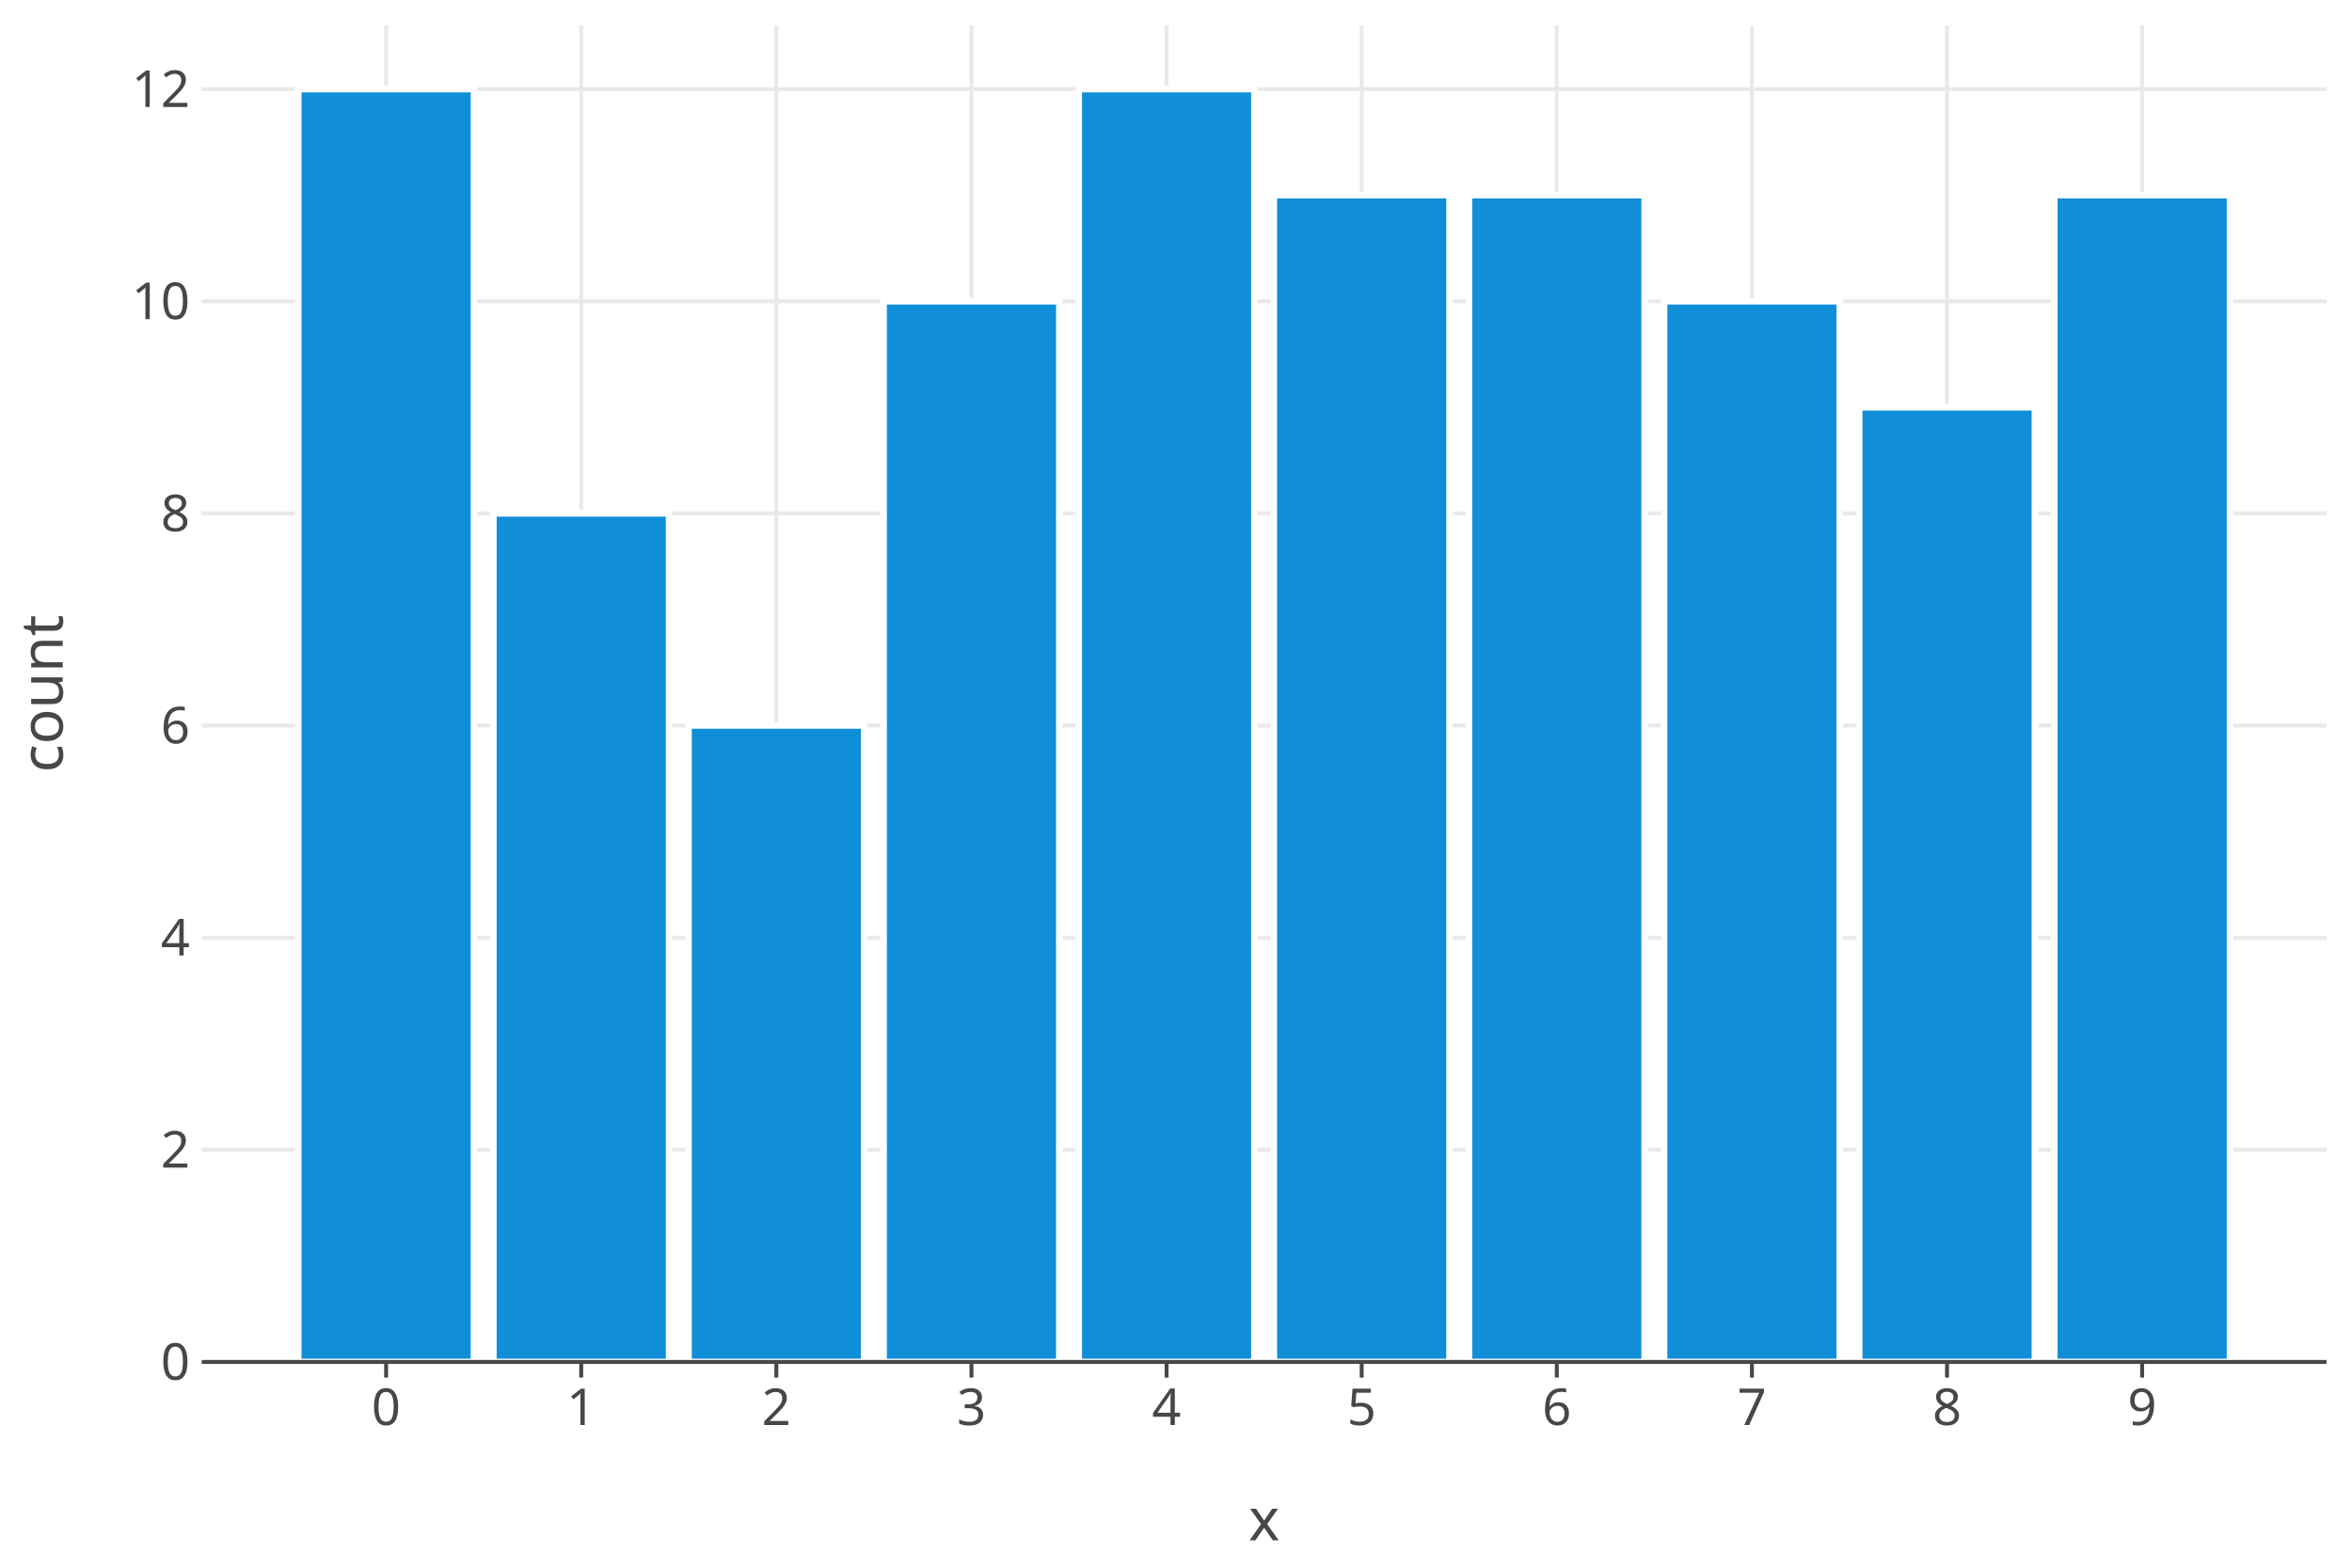
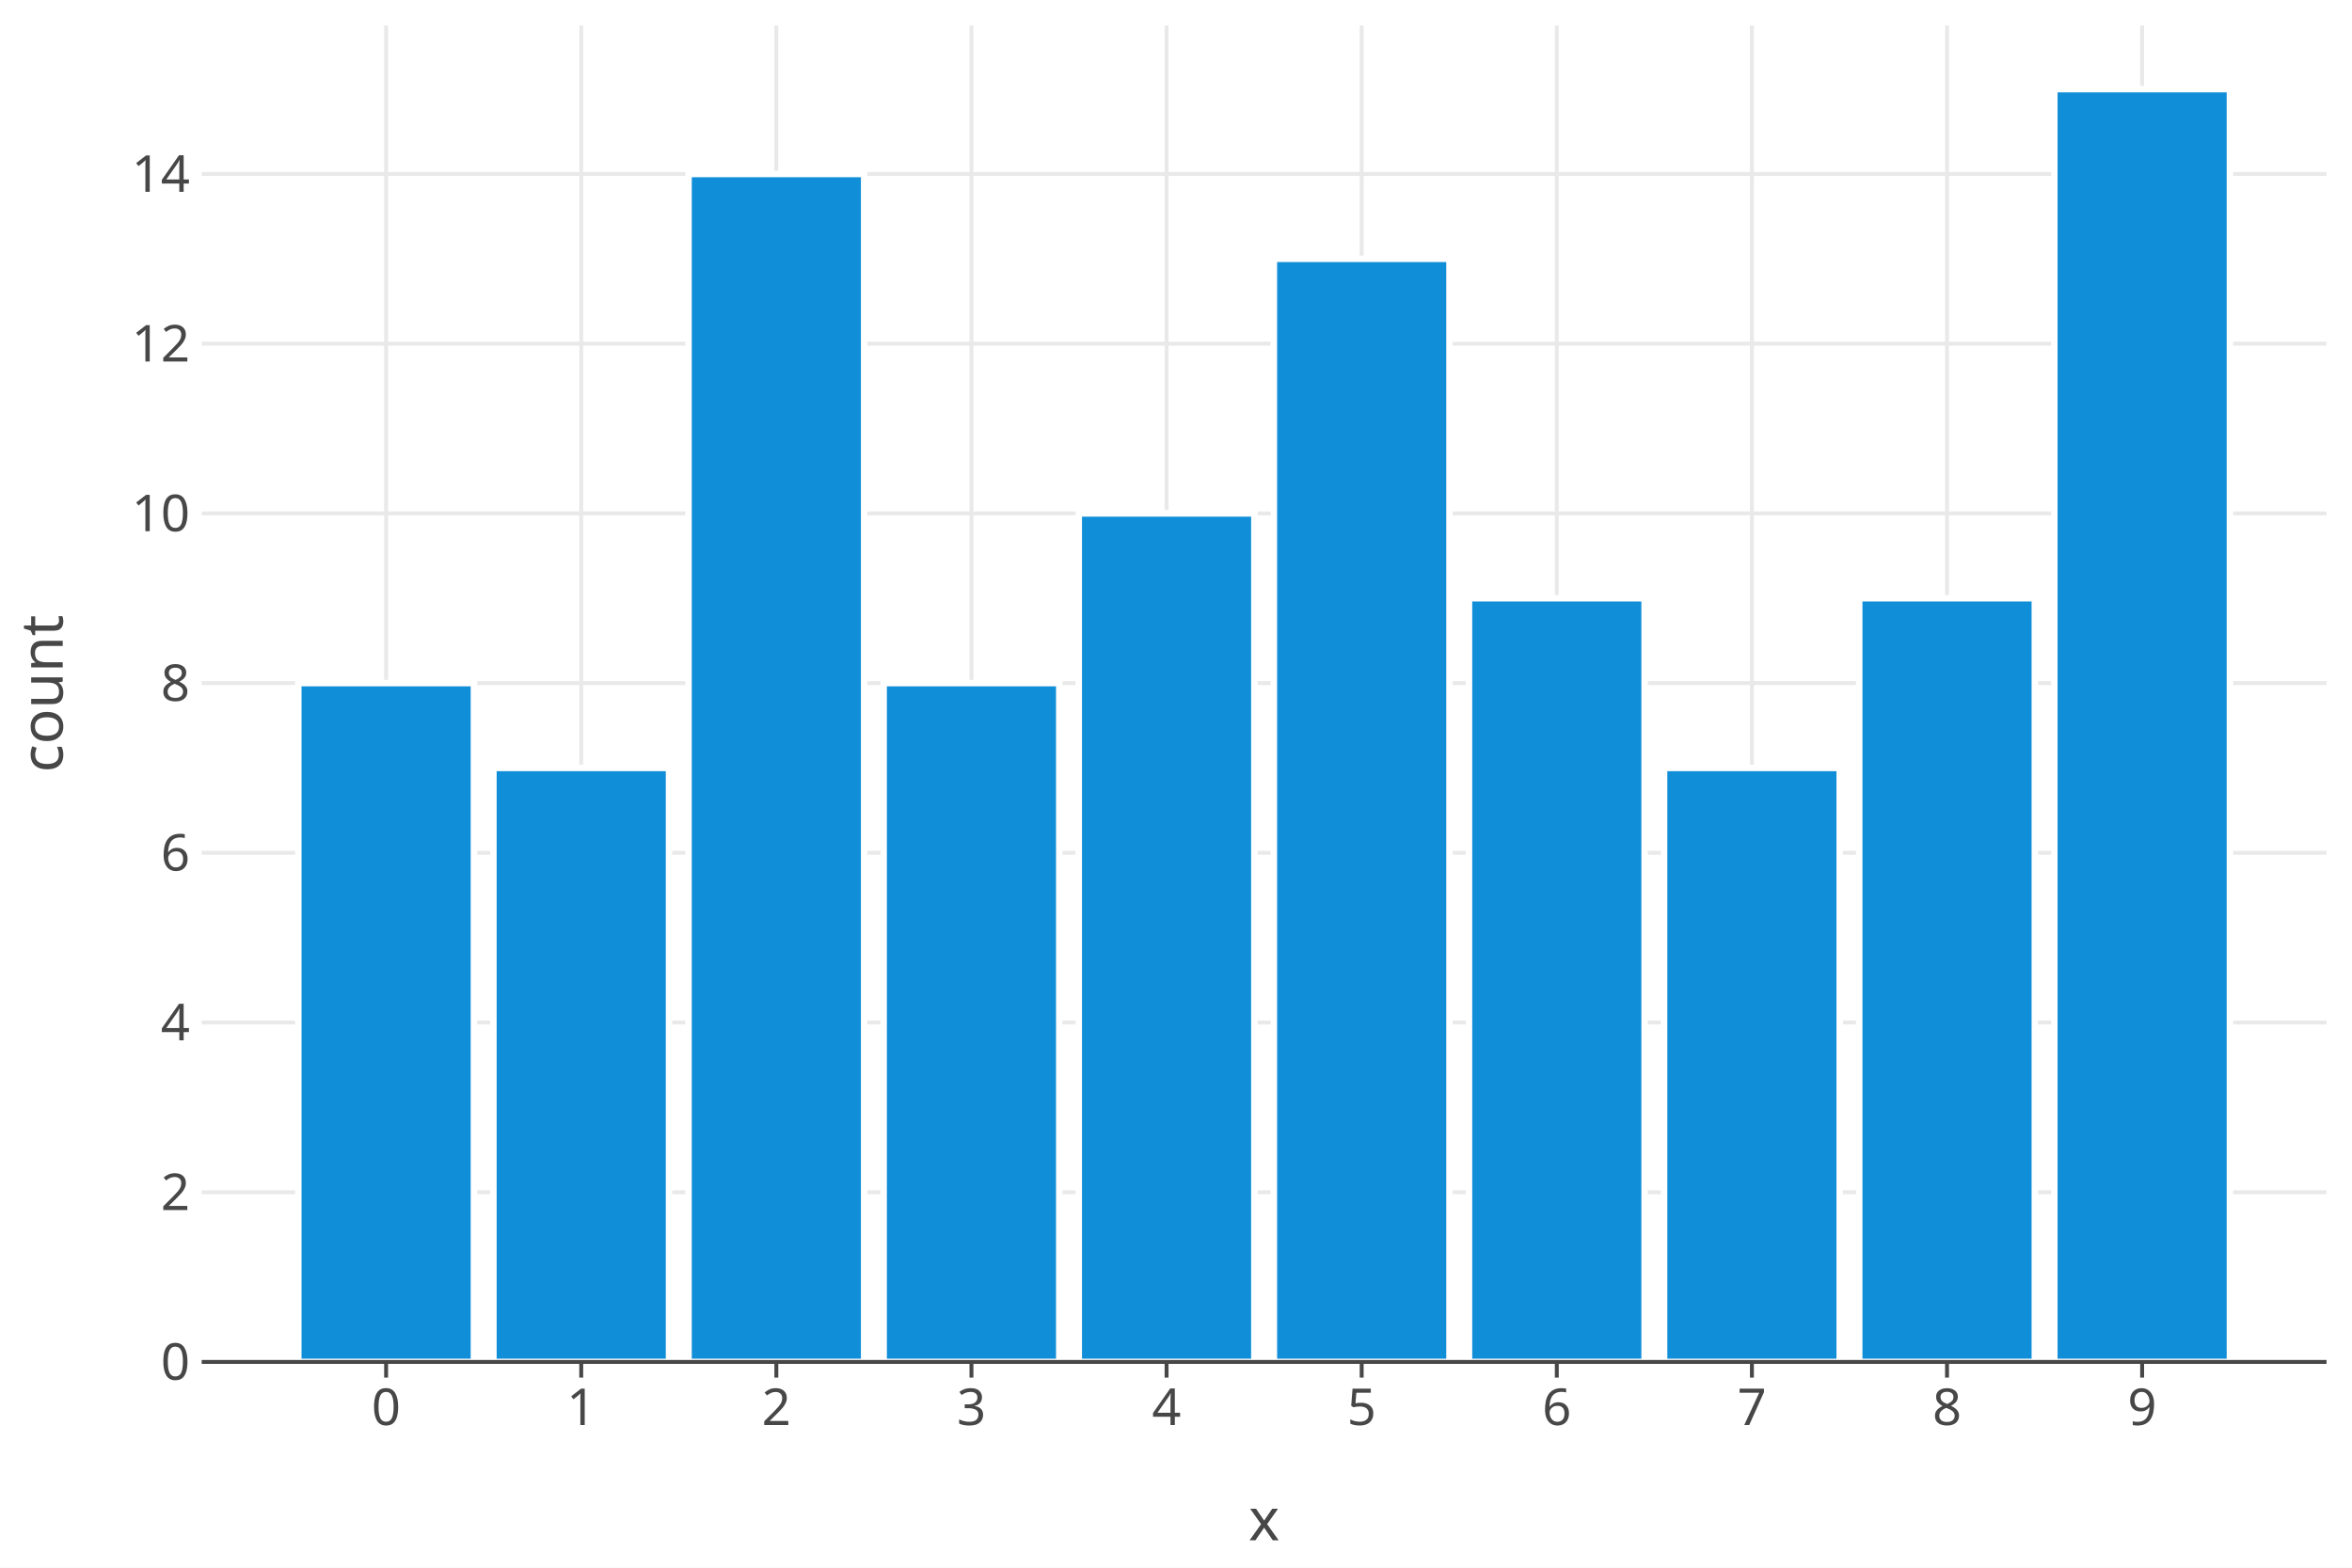
<svg xmlns="http://www.w3.org/2000/svg" display="block" class="plt-container" width="600.0" height="400.0">
  <style type="text/css">
  .plt-container {
   font-family: Lucida Grande, sans-serif;
   user-select: none;
   -webkit-user-select: none;
   -moz-user-select: none;
   -ms-user-select: none;
}
text {
   text-rendering: optimizeLegibility;
}
- #p3ICnvh .plot-title {
+ #pwUBm97 .plot-title {
   fill: #474747;
   font-family: Lucida Grande, sans-serif;
   font-size: 16.0px;
   font-weight: normal;
   font-style: normal;   
}
- #p3ICnvh .plot-subtitle {
+ #pwUBm97 .plot-subtitle {
   fill: #474747;
   font-family: Lucida Grande, sans-serif;
   font-size: 15.0px;
   font-weight: normal;
   font-style: normal;   
}
- #p3ICnvh .plot-caption {
-    fill: #474747;
-    font-family: Lucida Grande, sans-serif;
-    font-size: 13.0px;
-    font-weight: normal;
-    font-style: normal;   
- }
- #p3ICnvh .legend-title {
+ #pwUBm97 .plot-caption {
+    fill: #474747;
+    font-family: Lucida Grande, sans-serif;
+    font-size: 13.0px;
+    font-weight: normal;
+    font-style: normal;   
+ }
+ #pwUBm97 .legend-title {
   fill: #474747;
   font-family: Lucida Grande, sans-serif;
   font-size: 15.0px;
   font-weight: normal;
   font-style: normal;   
}
- #p3ICnvh .legend-item {
-    fill: #474747;
-    font-family: Lucida Grande, sans-serif;
-    font-size: 13.0px;
-    font-weight: normal;
-    font-style: normal;   
- }
- #p3ICnvh .axis-title-x {
+ #pwUBm97 .legend-item {
+    fill: #474747;
+    font-family: Lucida Grande, sans-serif;
+    font-size: 13.0px;
+    font-weight: normal;
+    font-style: normal;   
+ }
+ #pwUBm97 .axis-title-x {
   fill: #474747;
   font-family: Lucida Grande, sans-serif;
   font-size: 15.0px;
   font-weight: normal;
   font-style: normal;   
}
- #p3ICnvh .axis-text-x {
-    fill: #474747;
-    font-family: Lucida Grande, sans-serif;
-    font-size: 13.0px;
-    font-weight: normal;
-    font-style: normal;   
- }
- #djhWl84 .axis-tooltip-text-x {
+ #pwUBm97 .axis-text-x {
+    fill: #474747;
+    font-family: Lucida Grande, sans-serif;
+    font-size: 13.0px;
+    font-weight: normal;
+    font-style: normal;   
+ }
+ #dCfcvz1 .axis-tooltip-text-x {
   fill: #ffffff;
   font-family: Lucida Grande, sans-serif;
   font-size: 13.0px;
   font-weight: normal;
   font-style: normal;   
}
- #p3ICnvh .axis-title-y {
+ #pwUBm97 .axis-title-y {
   fill: #474747;
   font-family: Lucida Grande, sans-serif;
   font-size: 15.0px;
   font-weight: normal;
   font-style: normal;   
}
- #p3ICnvh .axis-text-y {
-    fill: #474747;
-    font-family: Lucida Grande, sans-serif;
-    font-size: 13.0px;
-    font-weight: normal;
-    font-style: normal;   
- }
- #djhWl84 .axis-tooltip-text-y {
+ #pwUBm97 .axis-text-y {
+    fill: #474747;
+    font-family: Lucida Grande, sans-serif;
+    font-size: 13.0px;
+    font-weight: normal;
+    font-style: normal;   
+ }
+ #dCfcvz1 .axis-tooltip-text-y {
   fill: #ffffff;
   font-family: Lucida Grande, sans-serif;
   font-size: 13.0px;
   font-weight: normal;
   font-style: normal;   
}
- #p3ICnvh .facet-strip-text-x {
-    fill: #474747;
-    font-family: Lucida Grande, sans-serif;
-    font-size: 13.0px;
-    font-weight: normal;
-    font-style: normal;   
- }
- #p3ICnvh .facet-strip-text-y {
-    fill: #474747;
-    font-family: Lucida Grande, sans-serif;
-    font-size: 13.0px;
-    font-weight: normal;
-    font-style: normal;   
- }
- #djhWl84 .tooltip-text {
-    fill: #474747;
-    font-family: Lucida Grande, sans-serif;
-    font-size: 13.0px;
-    font-weight: normal;
-    font-style: normal;   
- }
- #djhWl84 .tooltip-title {
+ #pwUBm97 .facet-strip-text-x {
+    fill: #474747;
+    font-family: Lucida Grande, sans-serif;
+    font-size: 13.0px;
+    font-weight: normal;
+    font-style: normal;   
+ }
+ #pwUBm97 .facet-strip-text-y {
+    fill: #474747;
+    font-family: Lucida Grande, sans-serif;
+    font-size: 13.0px;
+    font-weight: normal;
+    font-style: normal;   
+ }
+ #dCfcvz1 .tooltip-text {
+    fill: #474747;
+    font-family: Lucida Grande, sans-serif;
+    font-size: 13.0px;
+    font-weight: normal;
+    font-style: normal;   
+ }
+ #dCfcvz1 .tooltip-title {
   fill: #474747;
   font-family: Lucida Grande, sans-serif;
   font-size: 13.0px;
   font-weight: bold;
   font-style: normal;   
}
- #djhWl84 .tooltip-label {
+ #dCfcvz1 .tooltip-label {
   fill: #474747;
   font-family: Lucida Grande, sans-serif;
   font-size: 13.0px;
   font-weight: bold;
   font-style: normal;   
}

  </style>
-   <g id="p3ICnvh">
+   <g id="pwUBm97">
    <path fill-rule="evenodd" fill="rgb(255,255,255)" fill-opacity="1.0" d="M0.0 0.0 L0.0 400.0 L600.0 400.0 L600.0 0.0 Z">
    </path>
    <g transform="translate(29.5 6.5 ) ">
      <g>
        <g transform="translate(21.96121 0.0 ) ">
          <g>
            <line x1="47.036" y1="0.0" x2="47.036" y2="341.0" stroke="rgb(233,233,233)" stroke-opacity="1.0" stroke-width="1.0" fill="none">
            </line>
            <line x1="96.81" y1="0.0" x2="96.81" y2="341.0" stroke="rgb(233,233,233)" stroke-opacity="1.0" stroke-width="1.0" fill="none">
            </line>
            <line x1="146.584" y1="0.0" x2="146.584" y2="341.0" stroke="rgb(233,233,233)" stroke-opacity="1.0" stroke-width="1.0" fill="none">
            </line>
            <line x1="196.358" y1="0.0" x2="196.358" y2="341.0" stroke="rgb(233,233,233)" stroke-opacity="1.0" stroke-width="1.0" fill="none">
            </line>
            <line x1="246.132" y1="0.0" x2="246.132" y2="341.0" stroke="rgb(233,233,233)" stroke-opacity="1.0" stroke-width="1.0" fill="none">
            </line>
            <line x1="295.906" y1="0.0" x2="295.906" y2="341.0" stroke="rgb(233,233,233)" stroke-opacity="1.0" stroke-width="1.0" fill="none">
            </line>
            <line x1="345.68" y1="0.0" x2="345.68" y2="341.0" stroke="rgb(233,233,233)" stroke-opacity="1.0" stroke-width="1.0" fill="none">
            </line>
            <line x1="395.454" y1="0.0" x2="395.454" y2="341.0" stroke="rgb(233,233,233)" stroke-opacity="1.0" stroke-width="1.0" fill="none">
            </line>
            <line x1="445.228" y1="0.0" x2="445.228" y2="341.0" stroke="rgb(233,233,233)" stroke-opacity="1.0" stroke-width="1.0" fill="none">
            </line>
            <line x1="495.002" y1="0.0" x2="495.002" y2="341.0" stroke="rgb(233,233,233)" stroke-opacity="1.0" stroke-width="1.0" fill="none">
            </line>
          </g>
        </g>
        <g transform="translate(21.96121 0.0 ) ">
          <g>
            <line x1="0.0" y1="341.0" x2="542.039" y2="341.0" stroke="rgb(233,233,233)" stroke-opacity="1.0" stroke-width="1.0" fill="none">
            </line>
-             <line x1="0.0" y1="286.873" x2="542.039" y2="286.873" stroke="rgb(233,233,233)" stroke-opacity="1.0" stroke-width="1.0" fill="none">
-             </line>
-             <line x1="0.0" y1="232.746" x2="542.039" y2="232.746" stroke="rgb(233,233,233)" stroke-opacity="1.0" stroke-width="1.0" fill="none">
-             </line>
-             <line x1="0.0" y1="178.619" x2="542.039" y2="178.619" stroke="rgb(233,233,233)" stroke-opacity="1.0" stroke-width="1.0" fill="none">
+             <line x1="0.0" y1="297.698" x2="542.039" y2="297.698" stroke="rgb(233,233,233)" stroke-opacity="1.0" stroke-width="1.0" fill="none">
+             </line>
+             <line x1="0.0" y1="254.397" x2="542.039" y2="254.397" stroke="rgb(233,233,233)" stroke-opacity="1.0" stroke-width="1.0" fill="none">
+             </line>
+             <line x1="0.0" y1="211.095" x2="542.039" y2="211.095" stroke="rgb(233,233,233)" stroke-opacity="1.0" stroke-width="1.0" fill="none">
+             </line>
+             <line x1="0.0" y1="167.794" x2="542.039" y2="167.794" stroke="rgb(233,233,233)" stroke-opacity="1.0" stroke-width="1.0" fill="none">
            </line>
            <line x1="0.0" y1="124.492" x2="542.039" y2="124.492" stroke="rgb(233,233,233)" stroke-opacity="1.0" stroke-width="1.0" fill="none">
            </line>
-             <line x1="0.0" y1="70.365" x2="542.039" y2="70.365" stroke="rgb(233,233,233)" stroke-opacity="1.0" stroke-width="1.0" fill="none">
-             </line>
-             <line x1="0.0" y1="16.238" x2="542.039" y2="16.238" stroke="rgb(233,233,233)" stroke-opacity="1.0" stroke-width="1.0" fill="none">
+             <line x1="0.0" y1="81.19" x2="542.039" y2="81.19" stroke="rgb(233,233,233)" stroke-opacity="1.0" stroke-width="1.0" fill="none">
+             </line>
+             <line x1="0.0" y1="37.889" x2="542.039" y2="37.889" stroke="rgb(233,233,233)" stroke-opacity="1.0" stroke-width="1.0" fill="none">
            </line>
          </g>
        </g>
      </g>
-       <g clip-path="url(#cadI0s9)" clip-bounds-jfx="[rect (21.961, 0.0), (542.039, 341.0)]">
+       <g clip-path="url(#cyKmQPy)" clip-bounds-jfx="[rect (21.961, 0.0), (542.039, 341.0)]">
        <g transform="translate(21.96121 0.0 ) ">
          <g>
            <g>
-               <rect x="24.638" y="16.238" height="324.762" width="44.797" stroke="rgb(255,255,255)" stroke-opacity="1.0" fill="rgb(17,142,216)" fill-opacity="1.0" stroke-width="1.65">
-               </rect>
-               <rect x="323.282" y="43.302" height="297.698" width="44.797" stroke="rgb(255,255,255)" stroke-opacity="1.0" fill="rgb(17,142,216)" fill-opacity="1.0" stroke-width="1.65">
-               </rect>
-               <rect x="273.508" y="43.302" height="297.698" width="44.797" stroke="rgb(255,255,255)" stroke-opacity="1.0" fill="rgb(17,142,216)" fill-opacity="1.0" stroke-width="1.65">
-               </rect>
-               <rect x="422.83" y="97.429" height="243.571" width="44.797" stroke="rgb(255,255,255)" stroke-opacity="1.0" fill="rgb(17,142,216)" fill-opacity="1.0" stroke-width="1.65">
-               </rect>
-               <rect x="124.186" y="178.619" height="162.381" width="44.797" stroke="rgb(255,255,255)" stroke-opacity="1.0" fill="rgb(17,142,216)" fill-opacity="1.0" stroke-width="1.65">
-               </rect>
-               <rect x="74.412" y="124.492" height="216.508" width="44.797" stroke="rgb(255,255,255)" stroke-opacity="1.0" fill="rgb(17,142,216)" fill-opacity="1.0" stroke-width="1.65">
-               </rect>
-               <rect x="373.056" y="70.365" height="270.635" width="44.797" stroke="rgb(255,255,255)" stroke-opacity="1.0" fill="rgb(17,142,216)" fill-opacity="1.0" stroke-width="1.65">
-               </rect>
-               <rect x="472.604" y="43.302" height="297.698" width="44.797" stroke="rgb(255,255,255)" stroke-opacity="1.0" fill="rgb(17,142,216)" fill-opacity="1.0" stroke-width="1.65">
-               </rect>
-               <rect x="223.734" y="16.238" height="324.762" width="44.797" stroke="rgb(255,255,255)" stroke-opacity="1.0" fill="rgb(17,142,216)" fill-opacity="1.0" stroke-width="1.65">
-               </rect>
-               <rect x="173.96" y="70.365" height="270.635" width="44.797" stroke="rgb(255,255,255)" stroke-opacity="1.0" fill="rgb(17,142,216)" fill-opacity="1.0" stroke-width="1.65">
+               <rect x="223.734" y="124.492" height="216.508" width="44.797" stroke="rgb(255,255,255)" stroke-opacity="1.0" fill="rgb(17,142,216)" fill-opacity="1.0" stroke-width="1.65">
+               </rect>
+               <rect x="472.604" y="16.238" height="324.762" width="44.797" stroke="rgb(255,255,255)" stroke-opacity="1.0" fill="rgb(17,142,216)" fill-opacity="1.0" stroke-width="1.65">
+               </rect>
+               <rect x="323.282" y="146.143" height="194.857" width="44.797" stroke="rgb(255,255,255)" stroke-opacity="1.0" fill="rgb(17,142,216)" fill-opacity="1.0" stroke-width="1.65">
+               </rect>
+               <rect x="24.638" y="167.794" height="173.206" width="44.797" stroke="rgb(255,255,255)" stroke-opacity="1.0" fill="rgb(17,142,216)" fill-opacity="1.0" stroke-width="1.65">
+               </rect>
+               <rect x="373.056" y="189.444" height="151.556" width="44.797" stroke="rgb(255,255,255)" stroke-opacity="1.0" fill="rgb(17,142,216)" fill-opacity="1.0" stroke-width="1.65">
+               </rect>
+               <rect x="422.83" y="146.143" height="194.857" width="44.797" stroke="rgb(255,255,255)" stroke-opacity="1.0" fill="rgb(17,142,216)" fill-opacity="1.0" stroke-width="1.65">
+               </rect>
+               <rect x="124.186" y="37.889" height="303.111" width="44.797" stroke="rgb(255,255,255)" stroke-opacity="1.0" fill="rgb(17,142,216)" fill-opacity="1.0" stroke-width="1.65">
+               </rect>
+               <rect x="74.412" y="189.444" height="151.556" width="44.797" stroke="rgb(255,255,255)" stroke-opacity="1.0" fill="rgb(17,142,216)" fill-opacity="1.0" stroke-width="1.65">
+               </rect>
+               <rect x="173.96" y="167.794" height="173.206" width="44.797" stroke="rgb(255,255,255)" stroke-opacity="1.0" fill="rgb(17,142,216)" fill-opacity="1.0" stroke-width="1.65">
+               </rect>
+               <rect x="273.508" y="59.54" height="281.46" width="44.797" stroke="rgb(255,255,255)" stroke-opacity="1.0" fill="rgb(17,142,216)" fill-opacity="1.0" stroke-width="1.65">
              </rect>
            </g>
          </g>
        </g>
        <defs>
-           <clipPath id="cadI0s9">
+           <clipPath id="cyKmQPy">
            <rect x="21.961" y="0.0" width="542.039" height="341.0">
            </rect>
          </clipPath>
        </defs>
      </g>
      <g>
        <g transform="translate(21.96121 341.0 ) ">
          <g transform="translate(47.03642 0.0 ) ">
            <line stroke-width="1.0" stroke="rgb(71,71,71)" stroke-opacity="1.0" x2="0.0" y2="4.0">
            </line>
            <g transform="translate(0.0 7.0 ) ">
              <text class="axis-text-x" text-anchor="middle" dy="0.7em">
                <tspan>0</tspan>
              </text>
            </g>
          </g>
          <g transform="translate(96.81042 0.0 ) ">
            <line stroke-width="1.0" stroke="rgb(71,71,71)" stroke-opacity="1.0" x2="0.0" y2="4.0">
            </line>
            <g transform="translate(0.0 7.0 ) ">
              <text class="axis-text-x" text-anchor="middle" dy="0.7em">
                <tspan>1</tspan>
              </text>
            </g>
          </g>
          <g transform="translate(146.5844 0.0 ) ">
            <line stroke-width="1.0" stroke="rgb(71,71,71)" stroke-opacity="1.0" x2="0.0" y2="4.0">
            </line>
            <g transform="translate(0.0 7.0 ) ">
              <text class="axis-text-x" text-anchor="middle" dy="0.7em">
                <tspan>2</tspan>
              </text>
            </g>
          </g>
          <g transform="translate(196.3584 0.0 ) ">
            <line stroke-width="1.0" stroke="rgb(71,71,71)" stroke-opacity="1.0" x2="0.0" y2="4.0">
            </line>
            <g transform="translate(0.0 7.0 ) ">
              <text class="axis-text-x" text-anchor="middle" dy="0.7em">
                <tspan>3</tspan>
              </text>
            </g>
          </g>
          <g transform="translate(246.1324 0.0 ) ">
            <line stroke-width="1.0" stroke="rgb(71,71,71)" stroke-opacity="1.0" x2="0.0" y2="4.0">
            </line>
            <g transform="translate(0.0 7.0 ) ">
              <text class="axis-text-x" text-anchor="middle" dy="0.7em">
                <tspan>4</tspan>
              </text>
            </g>
          </g>
          <g transform="translate(295.9064 0.0 ) ">
            <line stroke-width="1.0" stroke="rgb(71,71,71)" stroke-opacity="1.0" x2="0.0" y2="4.0">
            </line>
            <g transform="translate(0.0 7.0 ) ">
              <text class="axis-text-x" text-anchor="middle" dy="0.7em">
                <tspan>5</tspan>
              </text>
            </g>
          </g>
          <g transform="translate(345.6804 0.0 ) ">
            <line stroke-width="1.0" stroke="rgb(71,71,71)" stroke-opacity="1.0" x2="0.0" y2="4.0">
            </line>
            <g transform="translate(0.0 7.0 ) ">
              <text class="axis-text-x" text-anchor="middle" dy="0.7em">
                <tspan>6</tspan>
              </text>
            </g>
          </g>
          <g transform="translate(395.4544 0.0 ) ">
            <line stroke-width="1.0" stroke="rgb(71,71,71)" stroke-opacity="1.0" x2="0.0" y2="4.0">
            </line>
            <g transform="translate(0.0 7.0 ) ">
              <text class="axis-text-x" text-anchor="middle" dy="0.7em">
                <tspan>7</tspan>
              </text>
            </g>
          </g>
          <g transform="translate(445.2284 0.0 ) ">
            <line stroke-width="1.0" stroke="rgb(71,71,71)" stroke-opacity="1.0" x2="0.0" y2="4.0">
            </line>
            <g transform="translate(0.0 7.0 ) ">
              <text class="axis-text-x" text-anchor="middle" dy="0.7em">
                <tspan>8</tspan>
              </text>
            </g>
          </g>
          <g transform="translate(495.0024 0.0 ) ">
            <line stroke-width="1.0" stroke="rgb(71,71,71)" stroke-opacity="1.0" x2="0.0" y2="4.0">
            </line>
            <g transform="translate(0.0 7.0 ) ">
              <text class="axis-text-x" text-anchor="middle" dy="0.7em">
                <tspan>9</tspan>
              </text>
            </g>
          </g>
          <line x1="0.0" y1="0.0" x2="542.039" y2="0.0" stroke-width="1.0" stroke="rgb(71,71,71)" stroke-opacity="1.0">
          </line>
        </g>
        <g transform="translate(21.96121 0.0 ) ">
          <g transform="translate(0.0 341.0 ) ">
            <g transform="translate(-3.0 0.0 ) ">
              <text class="axis-text-y" text-anchor="end" dy="0.35em">
                <tspan>0</tspan>
              </text>
            </g>
          </g>
-           <g transform="translate(0.0 286.873 ) ">
+           <g transform="translate(0.0 297.6984 ) ">
            <g transform="translate(-3.0 0.0 ) ">
              <text class="axis-text-y" text-anchor="end" dy="0.35em">
                <tspan>2</tspan>
              </text>
            </g>
          </g>
-           <g transform="translate(0.0 232.746 ) ">
+           <g transform="translate(0.0 254.3968 ) ">
            <g transform="translate(-3.0 0.0 ) ">
              <text class="axis-text-y" text-anchor="end" dy="0.35em">
                <tspan>4</tspan>
              </text>
            </g>
          </g>
-           <g transform="translate(0.0 178.619 ) ">
+           <g transform="translate(0.0 211.0952 ) ">
            <g transform="translate(-3.0 0.0 ) ">
              <text class="axis-text-y" text-anchor="end" dy="0.35em">
                <tspan>6</tspan>
              </text>
            </g>
          </g>
+           <g transform="translate(0.0 167.7937 ) ">
+             <g transform="translate(-3.0 0.0 ) ">
+               <text class="axis-text-y" text-anchor="end" dy="0.35em">
+                 <tspan>8</tspan>
+               </text>
+             </g>
+           </g>
          <g transform="translate(0.0 124.4921 ) ">
            <g transform="translate(-3.0 0.0 ) ">
              <text class="axis-text-y" text-anchor="end" dy="0.35em">
-                 <tspan>8</tspan>
-               </text>
-             </g>
-           </g>
-           <g transform="translate(0.0 70.36508 ) ">
-             <g transform="translate(-3.0 0.0 ) ">
-               <text class="axis-text-y" text-anchor="end" dy="0.35em">
                <tspan>10</tspan>
              </text>
            </g>
          </g>
-           <g transform="translate(0.0 16.2381 ) ">
+           <g transform="translate(0.0 81.19048 ) ">
            <g transform="translate(-3.0 0.0 ) ">
              <text class="axis-text-y" text-anchor="end" dy="0.35em">
                <tspan>12</tspan>
+               </text>
+             </g>
+           </g>
+           <g transform="translate(0.0 37.88889 ) ">
+             <g transform="translate(-3.0 0.0 ) ">
+               <text class="axis-text-y" text-anchor="end" dy="0.35em">
+                 <tspan>14</tspan>
              </text>
            </g>
          </g>
        </g>
      </g>
    </g>
    <g transform="translate(16.0 177.0 ) rotate(-90.0 ) ">
      <text class="axis-title-y" y="0.0" text-anchor="middle">
        <tspan>count</tspan>
      </text>
    </g>
    <g transform="translate(322.4806 393.0 ) ">
      <text class="axis-title-x" y="0.0" text-anchor="middle">
        <tspan>x</tspan>
      </text>
    </g>
    <path fill="rgb(0,0,0)" fill-opacity="0.0" stroke="rgb(71,71,71)" stroke-opacity="1.0" stroke-width="0.0" d="M0.0 0.0 L0.0 400.0 L600.0 400.0 L600.0 0.0 Z">
    </path>
  </g>
-   <g id="djhWl84">
+   <g id="dCfcvz1">
  </g>
</svg>
